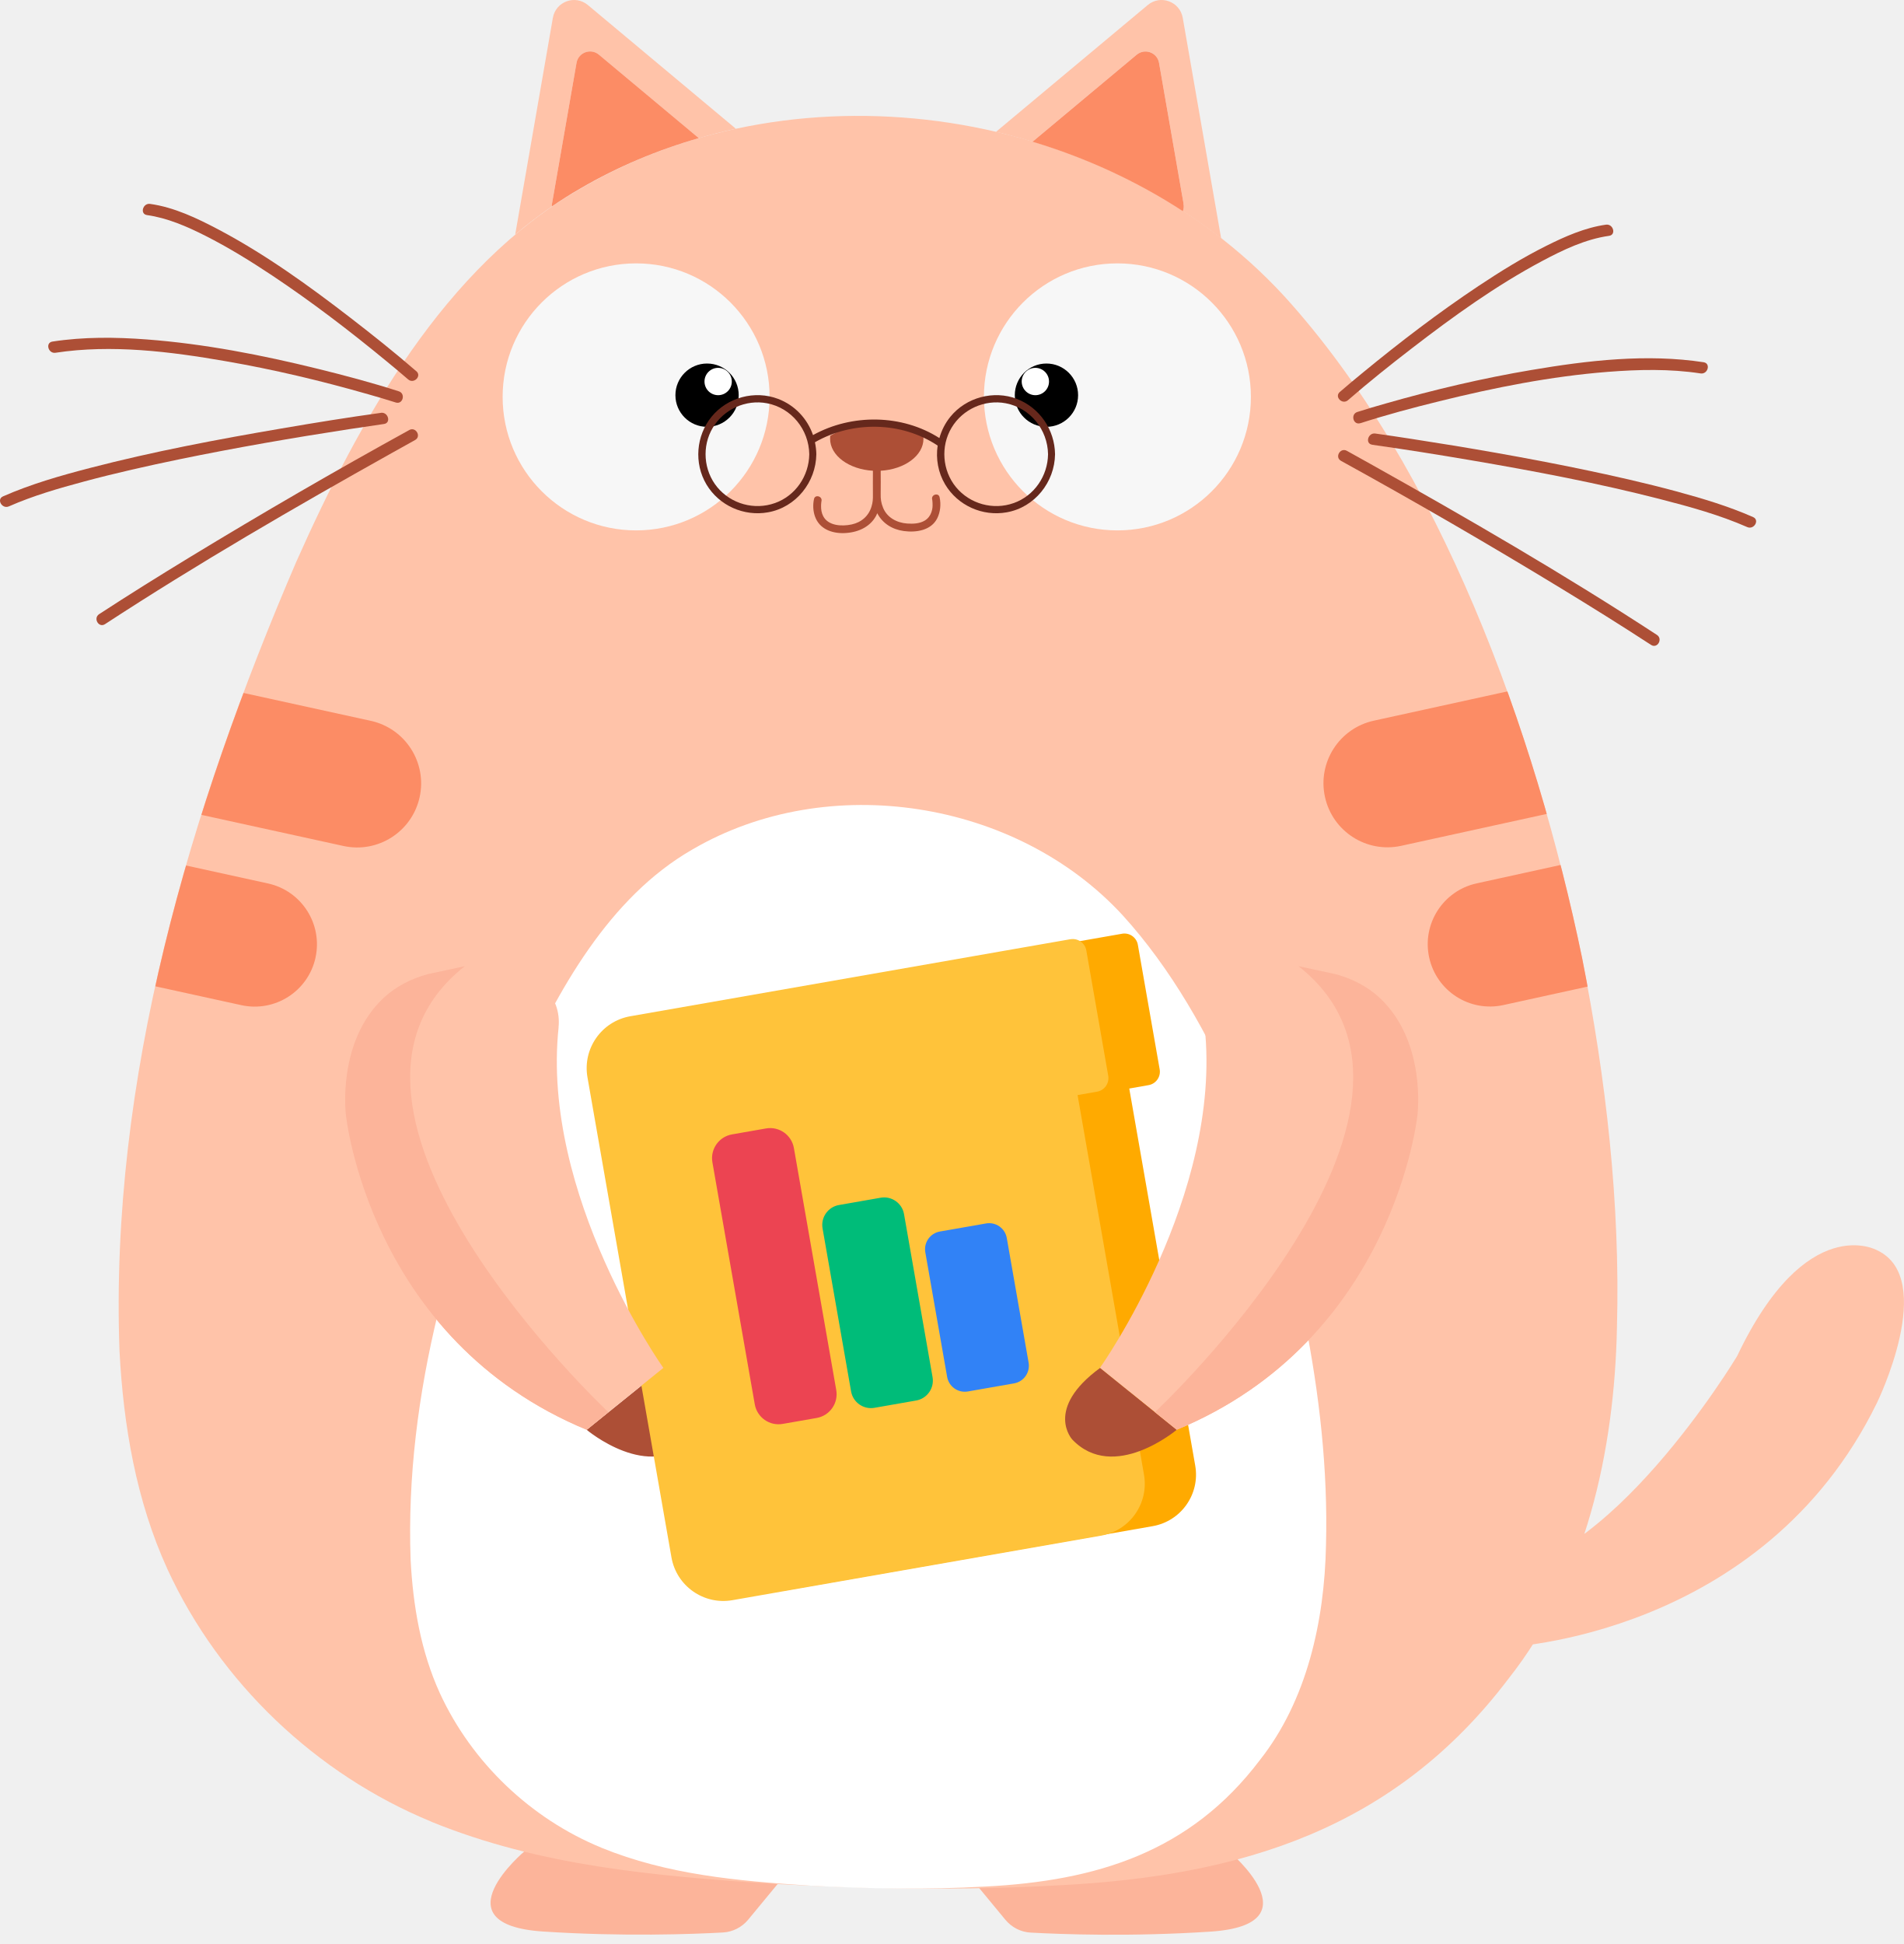
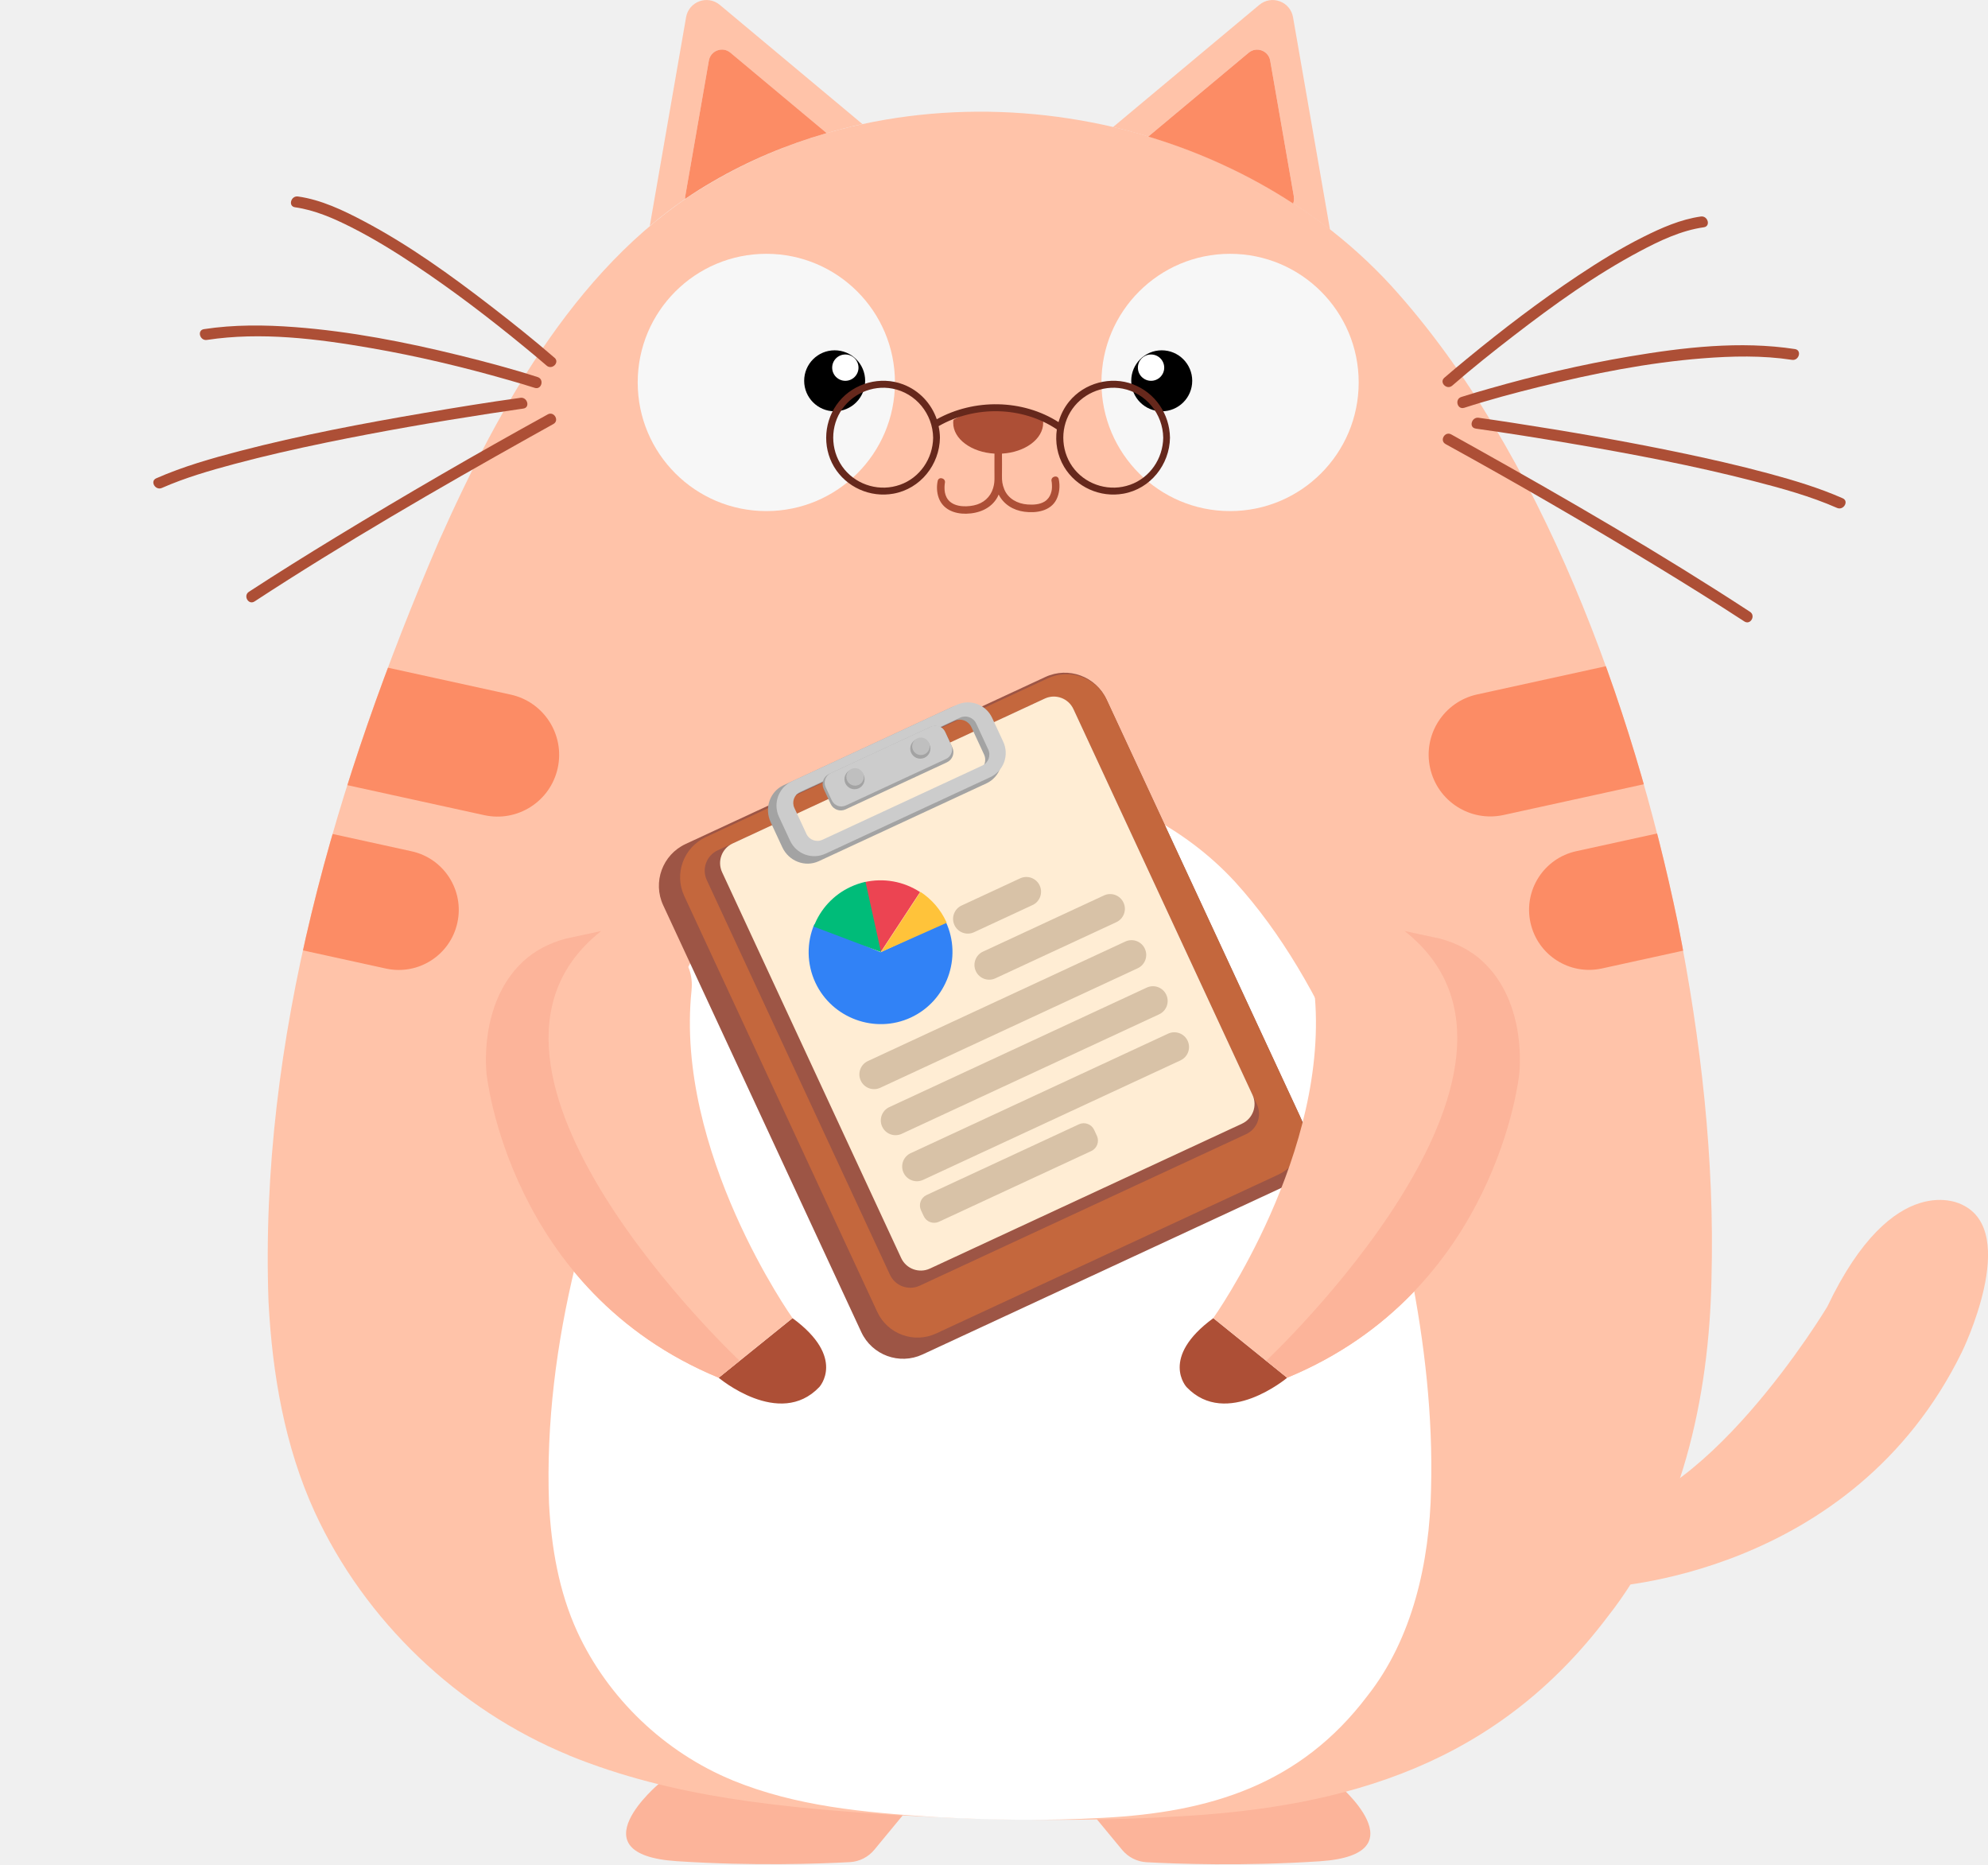
- <svg xmlns="http://www.w3.org/2000/svg" width="96" height="98" viewBox="0 0 96 98" fill="none">
-   <path d="M26.468 93.307C26.468 93.307 22.017 97.017 27.382 97.371C31.405 97.636 34.934 97.503 36.446 97.42C36.942 97.394 37.405 97.158 37.722 96.776L39.216 94.967L26.468 93.307Z" fill="#FCB49A" />
-   <path d="M61.948 93.312C61.948 93.312 66.399 97.023 61.033 97.376C57.011 97.641 53.482 97.509 51.97 97.425C51.473 97.4 51.011 97.163 50.694 96.781L49.2 94.972L61.948 93.312Z" fill="#FCB49A" />
-   <path d="M21.744 91.831C15.941 89.445 11.072 84.817 8.442 79.103C6.87 75.665 6.223 71.882 6.025 68.103C5.529 54.404 9.551 40.845 14.941 28.315C18.116 21.184 22.401 13.438 29.279 9.504C40.44 2.984 55.987 5.396 64.762 14.94C72.641 23.611 77.415 36.929 79.766 48.29C80.974 54.375 81.697 60.661 81.528 66.898C81.406 73.152 79.956 79.695 76.076 84.604C70.323 92.21 62.595 94.575 53.381 95.042C48.646 95.31 43.8 95.229 39.034 94.969C32.844 94.572 27.172 94.039 21.783 91.851L21.738 91.833L21.744 91.831Z" fill="#FFC3A9" />
-   <path d="M30.311 93.14C26.764 91.683 23.789 88.853 22.18 85.36C21.219 83.258 20.824 80.948 20.704 78.638C20.4 70.263 22.861 61.976 26.153 54.318C28.094 49.958 30.714 45.226 34.918 42.82C41.739 38.834 51.242 40.307 56.608 46.143C61.426 51.444 64.341 59.586 65.781 66.529C66.519 70.25 66.961 74.091 66.857 77.903C66.781 81.725 65.895 85.724 63.525 88.725C60.01 93.374 55.285 94.822 49.652 95.105C46.757 95.269 43.795 95.219 40.882 95.061C37.098 94.819 33.632 94.492 30.337 93.153L30.311 93.143V93.14Z" fill="white" />
-   <path d="M75.902 83.04C75.902 83.04 88.866 82.541 94.638 70.718C94.638 70.718 97.701 64.45 94.638 63.024C94.638 63.024 91.075 61.028 87.585 68.366C87.585 68.366 80.962 79.407 74.977 79.264L75.902 83.04Z" fill="#FFC3A9" />
-   <path d="M27.832 10.273L29.069 3.172C29.16 2.644 29.789 2.415 30.197 2.758L35.233 6.965C35.851 6.786 36.472 6.625 37.103 6.49L29.64 0.253C28.999 -0.282 28.019 0.077 27.876 0.9L25.977 11.822C26.572 11.32 27.188 10.848 27.829 10.408C27.829 10.364 27.827 10.32 27.835 10.273H27.832Z" fill="#FFC3A9" />
-   <path d="M29.069 3.169L27.832 10.271C27.824 10.317 27.827 10.361 27.827 10.406C28.294 10.086 28.773 9.782 29.264 9.501C31.145 8.402 33.154 7.563 35.233 6.963L30.197 2.756C29.786 2.413 29.16 2.644 29.069 3.169Z" fill="#FC8C65" />
-   <path d="M57.312 2.756C57.723 2.413 58.349 2.644 58.44 3.169L59.677 10.271C59.7 10.403 59.685 10.528 59.643 10.64C60.303 11.071 60.947 11.528 61.569 12.014C61.569 12.012 61.569 12.009 61.569 12.007L59.635 0.9C59.492 0.077 58.513 -0.282 57.871 0.253L50.218 6.646C50.839 6.791 51.452 6.96 52.063 7.142L57.315 2.756H57.312Z" fill="#FFC3A9" />
-   <path d="M59.677 10.274L58.44 3.172C58.349 2.644 57.72 2.416 57.312 2.759L52.061 7.145C54.74 7.95 57.302 9.122 59.641 10.645C59.685 10.533 59.698 10.409 59.674 10.276L59.677 10.274Z" fill="#FC8C65" />
-   <path d="M20.993 18.716C19.917 17.783 18.802 16.895 17.674 16.024C15.564 14.397 13.376 12.818 11.014 11.57C9.941 11.004 8.782 10.448 7.569 10.279C7.2 10.227 7.041 10.791 7.413 10.843C8.444 10.988 9.424 11.417 10.347 11.882C11.521 12.475 12.641 13.168 13.735 13.896C15.71 15.213 17.602 16.658 19.433 18.165C19.818 18.482 20.203 18.799 20.579 19.127C20.863 19.374 21.279 18.96 20.993 18.714V18.716Z" fill="#AD4F36" />
-   <path d="M20.109 19.727C18.763 19.293 17.391 18.929 16.019 18.591C13.192 17.895 10.31 17.333 7.402 17.112C5.817 16.993 4.219 16.977 2.644 17.219C2.273 17.276 2.431 17.84 2.8 17.783C5.627 17.352 8.587 17.723 11.381 18.209C13.802 18.627 16.201 19.199 18.563 19.875C19.028 20.007 19.493 20.142 19.953 20.29C20.312 20.407 20.465 19.841 20.109 19.727Z" fill="#AD4F36" />
-   <path d="M19.202 20.813C17.529 21.044 15.861 21.314 14.195 21.6C10.96 22.151 7.724 22.764 4.549 23.588C3.06 23.975 1.563 24.401 0.152 25.023C-0.191 25.173 0.106 25.677 0.449 25.527C1.665 24.991 2.959 24.617 4.24 24.274C5.835 23.845 7.449 23.484 9.068 23.149C11.9 22.567 14.751 22.073 17.609 21.634C18.191 21.546 18.776 21.457 19.361 21.374C19.732 21.322 19.574 20.758 19.205 20.81L19.202 20.813Z" fill="#AD4F36" />
-   <path d="M20.637 21.678C16.897 23.736 13.202 25.88 9.554 28.099C8.023 29.032 6.5 29.98 4.999 30.96C4.684 31.165 4.978 31.672 5.295 31.464C9.985 28.401 14.844 25.586 19.732 22.85C20.13 22.627 20.53 22.403 20.93 22.182C21.26 22 20.964 21.496 20.634 21.678H20.637Z" fill="#AD4F36" />
-   <path d="M67.966 20.174C69.011 19.264 70.097 18.399 71.194 17.554C73.278 15.948 75.437 14.392 77.763 13.155C78.812 12.596 79.94 12.056 81.13 11.889C81.502 11.838 81.343 11.274 80.974 11.326C79.919 11.474 78.909 11.921 77.963 12.394C76.778 12.986 75.647 13.685 74.546 14.418C72.532 15.759 70.601 17.235 68.733 18.77C68.335 19.095 67.94 19.425 67.553 19.761C67.267 20.007 67.683 20.421 67.966 20.174Z" fill="#AD4F36" />
-   <path d="M68.59 21.335C69.902 20.912 71.238 20.555 72.576 20.226C75.359 19.537 78.194 18.973 81.055 18.747C82.611 18.625 84.197 18.588 85.743 18.825C86.112 18.882 86.27 18.318 85.898 18.261C83.03 17.822 80.062 18.17 77.222 18.651C74.743 19.069 72.287 19.649 69.871 20.34C69.39 20.477 68.912 20.615 68.436 20.769C68.08 20.883 68.231 21.449 68.592 21.332L68.59 21.335Z" fill="#AD4F36" />
-   <path d="M69.185 22.421C70.845 22.653 72.503 22.92 74.159 23.201C77.368 23.749 80.577 24.355 83.731 25.168C85.207 25.547 86.699 25.958 88.097 26.571C88.437 26.722 88.736 26.218 88.393 26.067C87.151 25.519 85.841 25.129 84.532 24.773C82.952 24.347 81.354 23.986 79.753 23.653C76.889 23.061 74.008 22.562 71.118 22.117C70.528 22.026 69.936 21.938 69.343 21.855C68.974 21.803 68.816 22.367 69.188 22.419L69.185 22.421Z" fill="#AD4F36" />
-   <path d="M67.61 23.23C71.349 25.288 75.044 27.431 78.693 29.651C80.223 30.583 81.746 31.532 83.248 32.511C83.565 32.717 83.856 32.213 83.544 32.007C78.854 28.944 73.995 26.13 69.107 23.393C68.709 23.17 68.309 22.946 67.909 22.726C67.579 22.544 67.283 23.048 67.613 23.23H67.61Z" fill="#AD4F36" />
-   <path d="M32.073 26.738C35.79 26.738 38.803 23.724 38.803 20.007C38.803 16.29 35.79 13.277 32.073 13.277C28.356 13.277 25.343 16.29 25.343 20.007C25.343 23.724 28.356 26.738 32.073 26.738Z" fill="#F7F7F7" />
-   <path d="M35.651 21.517C36.532 21.517 37.246 20.803 37.246 19.922C37.246 19.041 36.532 18.326 35.651 18.326C34.77 18.326 34.055 19.041 34.055 19.922C34.055 20.803 34.77 21.517 35.651 21.517Z" fill="black" />
-   <path d="M36.209 19.922C36.59 19.922 36.898 19.613 36.898 19.233C36.898 18.853 36.59 18.544 36.209 18.544C35.829 18.544 35.521 18.853 35.521 19.233C35.521 19.613 35.829 19.922 36.209 19.922Z" fill="white" />
-   <path d="M56.34 26.738C60.057 26.738 63.071 23.724 63.071 20.007C63.071 16.29 60.057 13.277 56.34 13.277C52.623 13.277 49.61 16.29 49.61 20.007C49.61 23.724 52.623 26.738 56.34 26.738Z" fill="#F7F7F7" />
-   <path d="M52.762 21.517C53.643 21.517 54.358 20.803 54.358 19.922C54.358 19.041 53.643 18.326 52.762 18.326C51.881 18.326 51.167 19.041 51.167 19.922C51.167 20.803 51.881 21.517 52.762 21.517Z" fill="black" />
-   <path d="M52.203 19.922C52.584 19.922 52.892 19.613 52.892 19.233C52.892 18.853 52.584 18.544 52.203 18.544C51.823 18.544 51.515 18.853 51.515 19.233C51.515 19.613 51.823 19.922 52.203 19.922Z" fill="white" />
-   <path d="M47.375 25.067C47.324 24.822 46.947 24.926 46.999 25.171C47.001 25.189 47.004 25.207 47.009 25.225C47.009 25.235 47.009 25.246 47.012 25.256C47.014 25.29 47.017 25.324 47.019 25.358C47.027 25.542 47.019 25.651 46.96 25.825C46.908 25.981 46.799 26.137 46.635 26.238C46.37 26.4 46.042 26.413 45.741 26.392C45.211 26.353 44.727 26.088 44.528 25.602C44.421 25.339 44.4 25.152 44.405 24.885C44.413 24.5 44.405 24.116 44.405 23.731C45.614 23.661 46.562 22.967 46.562 22.117C46.562 22.065 46.557 22.016 46.552 21.967C46.006 21.527 44.956 21.369 44.179 21.369C43.402 21.369 42.633 21.507 41.864 21.967C41.856 22.016 41.854 22.065 41.854 22.117C41.854 22.967 42.805 23.661 44.013 23.731C44.013 23.731 44.013 23.736 44.013 23.739C44.013 24.136 44.008 24.537 44.013 24.934C44.016 25.173 44.008 25.319 43.94 25.542C43.8 26.01 43.431 26.335 42.937 26.439C42.438 26.545 41.757 26.509 41.505 26.018C41.422 25.857 41.396 25.683 41.399 25.498C41.399 25.436 41.404 25.373 41.412 25.311C41.412 25.295 41.417 25.272 41.42 25.259C41.472 25.015 41.097 24.911 41.043 25.155C40.98 25.438 40.993 25.76 41.092 26.036C41.31 26.652 41.913 26.886 42.529 26.875C43.189 26.862 43.844 26.608 44.172 26.005C44.195 25.96 44.213 25.916 44.231 25.872C44.499 26.389 44.993 26.693 45.575 26.771C46.193 26.854 46.947 26.743 47.256 26.129C47.414 25.812 47.451 25.423 47.378 25.08L47.375 25.067Z" fill="#AD4F36" />
-   <mask id="mask0_12_3184" style="mask-type:luminance" maskUnits="userSpaceOnUse" x="5" y="5" width="77" height="91">
-     <path d="M21.749 91.831C15.946 89.445 11.076 84.817 8.447 79.103C6.875 75.665 6.228 71.882 6.03 68.103C5.534 54.404 9.556 40.845 14.946 28.315C18.121 21.184 22.406 13.438 29.284 9.504C40.445 2.984 55.992 5.396 64.767 14.94C72.646 23.611 77.419 36.929 79.771 48.29C80.98 54.375 81.702 60.661 81.533 66.898C81.411 73.152 79.961 79.695 76.081 84.604C70.328 92.21 62.6 94.575 53.386 95.042C48.651 95.31 43.805 95.229 39.039 94.969C32.85 94.572 27.177 94.039 21.788 91.851L21.744 91.833L21.749 91.831Z" fill="white" />
-   </mask>
-   <g mask="url(#mask0_12_3184)">
-     <path d="M18.697 36.339L1.147 32.494C-0.594 32.112 -2.315 33.214 -2.696 34.955L-2.697 34.958C-3.078 36.699 -1.976 38.42 -0.235 38.801L17.315 42.647C19.056 43.029 20.777 41.926 21.158 40.185L21.159 40.183C21.54 38.442 20.438 36.721 18.697 36.339Z" fill="#FC8C65" />
-     <path d="M13.514 44.537L-4.209 40.653C-5.902 40.282 -7.576 41.354 -7.947 43.048L-7.947 43.05C-8.318 44.744 -7.246 46.417 -5.553 46.788L12.169 50.672C13.863 51.043 15.537 49.971 15.908 48.278L15.908 48.275C16.279 46.582 15.207 44.908 13.514 44.537Z" fill="#FC8C65" />
-     <path d="M70.649 42.639L88.199 38.793C89.94 38.411 91.042 36.691 90.661 34.95L90.66 34.947C90.279 33.206 88.558 32.104 86.817 32.485L69.267 36.331C67.526 36.712 66.424 38.433 66.805 40.174L66.806 40.177C67.187 41.918 68.908 43.02 70.649 42.639Z" fill="#FC8C65" />
-     <path d="M75.799 50.667L93.521 46.783C95.215 46.412 96.287 44.739 95.915 43.045L95.915 43.043C95.544 41.349 93.87 40.277 92.177 40.648L74.454 44.532C72.761 44.903 71.689 46.577 72.06 48.27L72.061 48.273C72.432 49.966 74.105 51.038 75.799 50.667Z" fill="#FC8C65" />
+ <svg xmlns="http://www.w3.org/2000/svg" id="Layer_2" data-name="Layer 2" viewBox="0 0 400.31 375.35">
+   <defs>
+     <style>
+       .cls-1 {
+         fill: none;
+       }
+ 
+       .cls-2 {
+         fill: #ec4452;
+       }
+ 
+       .cls-3 {
+         fill: #ad4f36;
+       }
+ 
+       .cls-4 {
+         fill: #ffc33a;
+       }
+ 
+       .cls-5 {
+         fill: #ffc3a9;
+       }
+ 
+       .cls-6 {
+         fill: #ffedd4;
+       }
+ 
+       .cls-7 {
+         fill: #00bc79;
+       }
+ 
+       .cls-8 {
+         fill: #ccc;
+       }
+ 
+       .cls-9 {
+         fill: #fc8c65;
+       }
+ 
+       .cls-10 {
+         fill: #fff;
+       }
+ 
+       .cls-11 {
+         fill: #fcb49a;
+       }
+ 
+       .cls-12 {
+         fill: #3182f6;
+       }
+ 
+       .cls-13 {
+         fill: #f7f7f7;
+       }
+ 
+       .cls-14 {
+         fill: #a3a3a3;
+       }
+ 
+       .cls-15 {
+         fill: #bfbfbf;
+       }
+ 
+       .cls-16 {
+         fill: #c4673d;
+       }
+ 
+       .cls-17 {
+         fill: #d8c2a7;
+       }
+ 
+       .cls-18 {
+         clip-path: url(#clippath);
+       }
+ 
+       .cls-19 {
+         fill: #66281c;
+       }
+ 
+       .cls-20 {
+         fill: #9d5545;
+       }
+     </style>
+     <clipPath id="clippath">
+       <path class="cls-1" d="M114.57,353.4c-22.33-9.18-41.07-26.99-51.19-48.98-6.05-13.23-8.54-27.79-9.3-42.33-1.91-52.72,13.57-104.9,34.31-153.12,12.22-27.44,28.71-57.25,55.18-72.39,42.95-25.09,102.78-15.81,136.55,20.92,30.32,33.37,48.69,84.62,57.74,128.34,4.65,23.42,7.43,47.61,6.78,71.61-.47,24.07-6.05,49.25-20.98,68.14-22.14,29.27-51.88,38.37-87.34,40.17-18.22,1.03-36.87.72-55.21-.28-23.82-1.53-45.65-3.58-66.39-12l-.17-.07Z" />
+     </clipPath>
+   </defs>
+   <g id="Layer_1-2" data-name="Layer 1">
+     <g>
+       <path class="cls-11" d="M132.74,359.08s-17.13,14.28,3.52,15.64c15.48,1.02,29.06.51,34.88.19,1.91-.1,3.69-1.01,4.91-2.48l5.75-6.96-49.06-6.39Z" />
+       <path class="cls-11" d="M269.27,359.1s17.13,14.28-3.52,15.64c-15.48,1.02-29.06.51-34.88.19-1.91-.1-3.69-1.01-4.91-2.48l-5.75-6.96,49.06-6.39Z" />
+       <path class="cls-5" d="M114.56,353.4c-22.33-9.18-41.07-26.99-51.19-48.98-6.05-13.23-8.54-27.79-9.3-42.33-1.91-52.72,13.57-104.9,34.31-153.12,12.22-27.44,28.71-57.25,55.18-72.39,42.95-25.09,102.78-15.81,136.55,20.92,30.32,33.37,48.69,84.62,57.74,128.34,4.65,23.42,7.43,47.61,6.78,71.61-.47,24.07-6.05,49.25-20.98,68.14-22.14,29.27-51.88,38.37-87.34,40.17-18.22,1.03-36.87.72-55.21-.28-23.82-1.53-45.65-3.58-66.39-12l-.17-.07Z" />
+       <path class="cls-10" d="M147.52,358.44c-13.65-5.61-25.1-16.5-31.29-29.94-3.7-8.09-5.22-16.98-5.68-25.87-1.17-32.23,8.3-64.12,20.97-93.59,7.47-16.78,17.55-34.99,33.73-44.25,26.25-15.34,62.82-9.67,83.47,12.79,18.54,20.4,29.76,51.73,35.3,78.45,2.84,14.32,4.54,29.1,4.14,43.77-.29,14.71-3.7,30.1-12.82,41.65-13.53,17.89-31.71,23.46-53.39,24.55-11.14.63-22.54.44-33.75-.17-14.56-.93-27.9-2.19-40.58-7.34l-.1-.04Z" />
+       <path class="cls-5" d="M322.98,319.57s49.89-1.92,72.1-47.42c0,0,11.79-24.12,0-29.61,0,0-13.71-7.68-27.14,20.56,0,0-25.49,42.49-48.52,41.94l3.56,14.53Z" />
+       <path class="cls-5" d="M137.98,39.54l4.76-27.33c.35-2.03,2.77-2.91,4.34-1.59l19.38,16.19c2.38-.69,4.77-1.31,7.2-1.83L144.94.98c-2.47-2.06-6.24-.68-6.79,2.49l-7.31,42.03c2.29-1.93,4.66-3.75,7.13-5.44,0-.17-.01-.34.02-.52Z" />
+       <path class="cls-9" d="M142.74,12.2l-4.76,27.33c-.03.18-.02.35-.02.52,1.8-1.23,3.64-2.4,5.53-3.48,7.24-4.23,14.97-7.46,22.97-9.77l-19.38-16.19c-1.58-1.32-3.99-.43-4.34,1.59Z" />
+       <path class="cls-5" d="M251.43,10.61c1.58-1.32,3.99-.43,4.34,1.59l4.76,27.33c.09.51.03.99-.13,1.42,2.54,1.66,5.02,3.42,7.41,5.29,0-.01,0-.02,0-.03l-7.44-42.74c-.55-3.17-4.32-4.55-6.79-2.49l-29.45,24.6c2.39.56,4.75,1.21,7.1,1.91l20.21-16.88Z" />
+       <path class="cls-9" d="M260.53,39.54l-4.76-27.33c-.35-2.03-2.77-2.91-4.34-1.59l-20.21,16.88c10.31,3.1,20.17,7.61,29.17,13.47.17-.43.22-.91.13-1.42Z" />
+       <path class="cls-3" d="M111.66,72.03c-4.14-3.59-8.43-7.01-12.77-10.36-8.12-6.26-16.54-12.34-25.63-17.14-4.13-2.18-8.59-4.32-13.26-4.97-1.42-.2-2.03,1.97-.6,2.17,3.97.56,7.74,2.21,11.29,4,4.52,2.28,8.83,4.95,13.04,7.75,7.6,5.07,14.88,10.63,21.93,16.43,1.48,1.22,2.96,2.44,4.41,3.7,1.09.95,2.69-.64,1.59-1.59h0Z" />
+       <path class="cls-3" d="M108.27,75.92c-5.18-1.67-10.46-3.07-15.74-4.37-10.88-2.68-21.97-4.84-33.16-5.69-6.1-.46-12.25-.52-18.31.41-1.43.22-.82,2.39.6,2.17,10.88-1.66,22.27-.23,33.02,1.64,9.32,1.61,18.55,3.81,27.64,6.41,1.79.51,3.58,1.03,5.35,1.6,1.38.45,1.97-1.73.6-2.17h0Z" />
+       <path class="cls-3" d="M104.77,80.1c-6.44.89-12.86,1.93-19.27,3.03-12.45,2.12-24.9,4.48-37.12,7.65-5.73,1.49-11.49,3.13-16.92,5.52-1.32.58-.18,2.52,1.14,1.94,4.68-2.06,9.66-3.5,14.59-4.82,6.14-1.65,12.35-3.04,18.58-4.33,10.9-2.24,21.87-4.14,32.87-5.83,2.24-.34,4.49-.68,6.74-1,1.43-.2.82-2.37-.6-2.17h0Z" />
+       <path class="cls-3" d="M110.3,83.43c-14.39,7.92-28.61,16.17-42.65,24.71-5.89,3.59-11.75,7.24-17.53,11.01-1.21.79-.08,2.74,1.14,1.94,18.05-11.79,36.75-22.62,55.56-33.15,1.53-.86,3.07-1.72,4.61-2.57,1.27-.7.13-2.64-1.14-1.94h0Z" />
+       <path class="cls-3" d="M292.43,77.64c4.02-3.5,8.2-6.83,12.42-10.08,8.02-6.18,16.33-12.17,25.28-16.93,4.04-2.15,8.38-4.23,12.96-4.87,1.43-.2.82-2.37-.6-2.17-4.06.57-7.95,2.29-11.59,4.11-4.56,2.28-8.91,4.97-13.15,7.79-7.75,5.16-15.18,10.84-22.37,16.75-1.53,1.25-3.05,2.52-4.54,3.81-1.1.95.5,2.54,1.59,1.59h0Z" />
+       <path class="cls-3" d="M294.83,82.11c5.05-1.63,10.19-3,15.34-4.27,10.71-2.65,21.62-4.82,32.63-5.69,5.99-.47,12.09-.61,18.04.3,1.42.22,2.03-1.95.6-2.17-11.04-1.69-22.46-.35-33.39,1.5-9.54,1.61-18.99,3.84-28.29,6.5-1.85.53-3.69,1.06-5.52,1.65-1.37.44-.79,2.62.6,2.17h0Z" />
+       <path class="cls-3" d="M297.13,86.29c6.39.89,12.77,1.92,19.14,3,12.35,2.11,24.7,4.44,36.84,7.57,5.68,1.46,11.42,3.04,16.8,5.4,1.31.58,2.46-1.36,1.14-1.94-4.78-2.11-9.82-3.61-14.86-4.98-6.08-1.64-12.23-3.03-18.39-4.31-11.02-2.28-22.11-4.2-33.23-5.91-2.27-.35-4.55-.69-6.83-1.01-1.42-.2-2.03,1.97-.6,2.17h0Z" />
+       <path class="cls-3" d="M291.07,89.4c14.39,7.92,28.61,16.17,42.65,24.71,5.89,3.59,11.75,7.24,17.53,11.01,1.22.79,2.34-1.15,1.14-1.94-18.05-11.79-36.75-22.62-55.56-33.15-1.53-.86-3.07-1.72-4.61-2.57-1.27-.7-2.41,1.24-1.14,1.94h0Z" />
+       <circle class="cls-13" cx="154.31" cy="77" r="25.9" />
+       <circle cx="168.07" cy="76.67" r="6.14" />
+       <circle class="cls-10" cx="170.22" cy="74.02" r="2.65" />
+       <circle class="cls-13" cx="247.69" cy="77" r="25.9" />
+       <circle cx="233.93" cy="76.67" r="6.14" />
+       <circle class="cls-10" cx="231.78" cy="74.02" r="2.65" />
+       <path class="cls-3" d="M213.19,96.47c-.2-.94-1.65-.54-1.45.4.01.07.02.14.04.21,0,.04,0,.08.01.12.01.13.02.26.03.39.03.71,0,1.13-.23,1.8-.2.6-.62,1.2-1.25,1.59-1.02.62-2.28.67-3.44.59-2.04-.15-3.9-1.17-4.67-3.04-.41-1.01-.49-1.73-.47-2.76.03-1.48,0-2.96,0-4.44,4.65-.27,8.3-2.94,8.3-6.21,0-.2-.02-.39-.04-.58-2.1-1.69-6.14-2.3-9.13-2.3s-5.95.53-8.91,2.3c-.03.19-.04.38-.04.58,0,3.27,3.66,5.94,8.31,6.21,0,0,0,.02,0,.03,0,1.53-.02,3.07,0,4.6.01.92-.02,1.48-.28,2.34-.54,1.8-1.96,3.05-3.86,3.45-1.92.41-4.54.27-5.51-1.62-.32-.62-.42-1.29-.41-2,0-.24.02-.48.05-.72,0-.06.02-.15.03-.2.2-.94-1.24-1.34-1.45-.4-.24,1.09-.19,2.33.19,3.39.84,2.37,3.16,3.27,5.53,3.23,2.54-.05,5.06-1.03,6.32-3.35.09-.17.16-.34.23-.51,1.03,1.99,2.93,3.16,5.17,3.46,2.38.32,5.28-.11,6.47-2.47.61-1.22.75-2.72.47-4.04Z" />
+       <g class="cls-18">
+         <rect class="cls-9" x="19.4" y="132.16" width="93.98" height="24.85" rx="12.42" ry="12.42" transform="translate(32.5 -10.86) rotate(12.36)" />
+         <rect class="cls-9" x="-.81" y="163.64" width="93.98" height="24.17" rx="12.08" ry="12.08" transform="translate(38.7 -5.81) rotate(12.36)" />
+         <rect class="cls-9" x="286.88" y="132.16" width="93.98" height="24.85" rx="12.42" ry="12.42" transform="translate(690.95 214.32) rotate(167.64)" />
+         <rect class="cls-9" x="307.09" y="163.64" width="93.98" height="24.17" rx="12.08" ry="12.08" transform="translate(737.57 271.57) rotate(167.64)" />
+       </g>
+       <path class="cls-3" d="M144.71,277.39s12.23,10.3,20.26,1.88c0,0,5.49-5.91-5.39-13.88l-14.88,12.01Z" />
+       <path class="cls-5" d="M139.25,199.32c.31-2.89-.67-5.77-2.81-7.74-3.99-3.69-11.89-7.68-25.14-1.88-15.82,6.92-13.31,26.62-13.31,26.62,0,0,4.44,43.58,46.72,61.07l14.88-12.01s-23.79-33.47-20.33-66.06Z" />
+       <path class="cls-11" d="M113.83,189.01c-3.14.85-6.1,2.34-8.48,4.55-9.17,8.52-7.36,22.75-7.36,22.75,0,0,4.44,43.58,46.72,61.07l4.22-3.41s-62.87-58.93-27.87-86.52l-7.23,1.55Z" />
+       <path class="cls-19" d="M228.2,77.39c-4.53-1.73-9.85-.3-12.91,3.45-1.01,1.24-1.72,2.65-2.14,4.15-7.24-4.63-16.98-4.76-24.52-.58-1.1-3.17-3.51-5.78-6.77-7.02-4.53-1.73-9.85-.3-12.91,3.45-3.02,3.7-3.45,9.03-1,13.15,2.45,4.1,7.27,6.25,11.96,5.4,5.42-.97,9.29-5.84,9.36-11.27-.01-.79-.11-1.56-.27-2.32,7.3-4.19,16.83-4.03,23.81.65-.38,2.56.09,5.24,1.46,7.54,2.45,4.1,7.27,6.25,11.96,5.4,5.42-.97,9.29-5.84,9.36-11.27-.07-4.75-2.97-9.03-7.42-10.73ZM181.23,97.6c-3.97,1.42-8.5.17-11.18-3.08-2.67-3.24-3.02-7.95-.86-11.55,2.14-3.58,6.41-5.52,10.52-4.73,4.74.91,8.12,5.1,8.19,9.89-.06,4.2-2.66,8.05-6.66,9.47ZM227.56,97.6c-3.97,1.42-8.5.17-11.18-3.08-2.67-3.24-3.02-7.95-.86-11.55,2.14-3.58,6.41-5.52,10.52-4.73,4.74.91,8.12,5.1,8.19,9.89-.06,4.2-2.66,8.05-6.66,9.47Z" />
+       <g>
+         <rect class="cls-20" x="148.92" y="147.84" width="98.42" height="113.31" rx="9.28" ry="9.28" transform="translate(-67.69 102.44) rotate(-24.9)" />
+         <rect class="cls-16" x="152.86" y="147.42" width="93.79" height="110.18" rx="8.93" ry="8.93" transform="translate(-66.7 102.94) rotate(-24.9)" />
+         <rect class="cls-20" x="156.99" y="151.45" width="81.47" height="96.63" rx="4.51" ry="4.51" transform="translate(-65.74 101.83) rotate(-24.9)" />
+         <rect class="cls-6" x="159.81" y="150.83" width="78" height="94.36" rx="4.36" ry="4.36" transform="translate(-64.89 102.13) rotate(-24.9)" />
+         <path class="cls-14" d="M191.53,142.43l-33.76,15.67c-2.74,1.27-3.9,4.6-2.59,7.43l2.34,5.04c1.31,2.83,4.6,4.09,7.35,2.82l33.76-15.67c2.74-1.27,3.9-4.6,2.59-7.43l-2.34-5.04c-1.31-2.83-4.6-4.09-7.35-2.82ZM198.14,151.88c.6,1.28.07,2.79-1.17,3.37l-32.77,15.21c-1.24.58-2.73,0-3.33-1.28l-2.54-5.48c-.6-1.28-.07-2.79,1.17-3.37l32.77-15.21c1.24-.58,2.73,0,3.33,1.28l2.54,5.48Z" />
+         <path class="cls-8" d="M192.63,141.92l-33.16,15.39c-2.7,1.25-3.87,4.45-2.61,7.15l2.23,4.8c1.25,2.7,4.45,3.87,7.15,2.61l33.16-15.39c2.7-1.25,3.87-4.45,2.61-7.15l-2.23-4.8c-1.25-2.7-4.45-3.87-7.15-2.61ZM198.99,150.89c.57,1.22.04,2.67-1.18,3.24l-32.19,14.94c-1.22.57-2.67.04-3.24-1.18l-2.42-5.22c-.57-1.22-.04-2.67,1.18-3.24l32.19-14.94c1.22-.57,2.67-.04,3.24,1.18l2.42,5.22Z" />
+         <rect class="cls-14" x="165.31" y="150.71" width="27.01" height="7.86" rx="2.25" ry="2.25" transform="translate(-48.49 89.68) rotate(-24.9)" />
+         <rect class="cls-8" x="165.65" y="150.63" width="26.5" height="7.18" rx="2.13" ry="2.13" transform="translate(-48.31 89.67) rotate(-24.9)" />
+         <g>
+           <circle class="cls-14" cx="172.07" cy="156.87" r="2.03" />
+           <circle class="cls-15" cx="172.18" cy="156.42" r="1.76" />
+         </g>
+         <g>
+           <circle class="cls-14" cx="185.32" cy="150.72" r="2.03" />
+           <circle class="cls-15" cx="185.44" cy="150.26" r="1.76" />
+         </g>
+         <g>
+           <path class="cls-12" d="M177.32,191.72l13.14-6.1c3.35,7.21.17,15.89-7.04,19.24s-15.89.17-19.24-7.04c-1.73-3.72-1.8-8.01-.19-11.78l13.32,5.68Z" />
+           <path class="cls-2" d="M177.32,191.72l-3.3-14.1c1.91-.45,3.9-.5,5.83-.16s3.78,1.08,5.42,2.15l-7.95,12.11Z" />
+           <path class="cls-4" d="M177.4,191.68l7.95-12.11c2.26,1.48,4.05,3.56,5.19,6.01.03.07.06.14.09.21l-13.23,5.89Z" />
+           <path class="cls-7" d="M177.4,191.68l-13.55-5.12c1.34-3.54,4.01-6.42,7.45-8.01.95-.44,1.95-.78,2.98-1.01l3.12,14.14Z" />
+         </g>
+         <rect class="cls-17" x="194.98" y="185.65" width="32.78" height="5.93" rx="2.96" ry="2.96" transform="translate(-59.77 106.54) rotate(-24.9)" />
+         <rect class="cls-17" x="191.32" y="179.29" width="18.92" height="5.93" rx="2.96" ry="2.96" transform="translate(-58.08 101.49) rotate(-24.9)" />
+         <rect class="cls-17" x="170.4" y="201.3" width="63.07" height="5.93" rx="2.96" ry="2.96" transform="translate(-67.24 104.03) rotate(-24.9)" />
+         <rect class="cls-17" x="174.71" y="210.58" width="63.07" height="5.93" rx="2.96" ry="2.96" transform="translate(-70.74 106.7) rotate(-24.9)" />
+         <rect class="cls-17" x="179.02" y="219.85" width="63.07" height="5.93" rx="2.96" ry="2.96" transform="translate(-74.25 109.38) rotate(-24.9)" />
+         <rect class="cls-17" x="183.95" y="233.19" width="38.44" height="5.93" rx="2.31" ry="2.31" transform="translate(-80.55 107.51) rotate(-24.9)" />
+       </g>
+       <g>
+         <path class="cls-3" d="M259.19,277.39s-12.23,10.3-20.26,1.88c0,0-5.49-5.91,5.39-13.88l14.88,12.01Z" />
+         <path class="cls-5" d="M264.65,199.32c-.31-2.89.67-5.77,2.81-7.74,3.99-3.69,11.89-7.68,25.14-1.88,15.82,6.92,13.31,26.62,13.31,26.62,0,0-4.44,43.58-46.72,61.07l-14.88-12.01s23.79-33.47,20.33-66.06Z" />
+         <path class="cls-11" d="M290.07,189.01c3.14.85,6.1,2.34,8.48,4.55,9.17,8.52,7.36,22.75,7.36,22.75,0,0-4.44,43.58-46.72,61.07l-4.22-3.41s62.87-58.93,27.87-86.52l7.23,1.55Z" />
+       </g>
+     </g>
  </g>
-   <path d="M29.581 72.079C29.581 72.079 32.759 74.756 34.845 72.568C34.845 72.568 36.272 71.032 33.445 68.961L29.578 72.082L29.581 72.079Z" fill="#AD4F36" />
-   <path d="M56.577 47.071L53.004 47.697L51.756 47.916L34.533 50.93C33.099 51.182 32.138 52.549 32.39 53.983L36.597 78.025C36.849 79.459 38.215 80.421 39.65 80.169L58.12 76.936C59.555 76.684 60.516 75.317 60.264 73.883L56.938 54.875L57.912 54.703C58.286 54.638 58.538 54.28 58.471 53.905L57.372 47.63C57.307 47.256 56.948 47.004 56.574 47.071H56.577Z" fill="#FFAA00" />
-   <path d="M53.971 47.347L50.371 47.976L49.116 48.196L31.779 51.231C30.334 51.484 29.368 52.861 29.62 54.306L33.855 78.508C34.107 79.953 35.484 80.92 36.929 80.668L55.522 77.414C56.967 77.162 57.933 75.785 57.681 74.34L54.332 55.205L55.314 55.033C55.691 54.968 55.943 54.607 55.878 54.23L54.773 47.913C54.709 47.536 54.347 47.284 53.971 47.349V47.347Z" fill="#FFC33A" />
-   <path d="M38.621 56.887L36.908 57.187C36.247 57.302 35.804 57.933 35.92 58.594L38.056 70.793C38.172 71.455 38.802 71.897 39.464 71.781L41.176 71.482C41.838 71.366 42.28 70.736 42.164 70.074L40.029 57.875C39.913 57.213 39.282 56.771 38.621 56.887Z" fill="#EC4452" />
-   <path d="M44.403 60.379L42.301 60.747C41.747 60.844 41.377 61.372 41.474 61.926L42.912 70.142C43.009 70.696 43.537 71.067 44.091 70.97L46.193 70.602C46.747 70.505 47.117 69.977 47.02 69.423L45.582 61.207C45.485 60.653 44.957 60.282 44.403 60.379Z" fill="#00BC79" />
-   <path d="M49.717 61.676L47.39 62.083C46.898 62.169 46.569 62.638 46.655 63.13L47.755 69.411C47.841 69.903 48.309 70.232 48.801 70.146L51.128 69.739C51.62 69.653 51.949 69.184 51.863 68.692L50.763 62.411C50.677 61.919 50.208 61.59 49.717 61.676Z" fill="#3182F6" />
-   <path d="M28.162 51.792C28.242 51.041 27.988 50.293 27.432 49.781C26.395 48.822 24.342 47.785 20.899 49.293C16.788 51.091 17.44 56.21 17.44 56.21C17.44 56.21 18.594 67.534 29.581 72.079L33.447 68.958C33.447 68.958 27.265 60.261 28.165 51.792H28.162Z" fill="#FFC3A9" />
-   <path d="M21.557 49.113C20.741 49.334 19.971 49.721 19.353 50.296C16.97 52.51 17.441 56.207 17.441 56.207C17.441 56.207 18.594 67.532 29.581 72.077L30.677 71.191C30.677 71.191 14.341 55.877 23.435 48.708L21.557 49.111V49.113Z" fill="#FCB49A" />
-   <path d="M60.745 51.792C60.664 51.041 60.919 50.293 61.475 49.781C62.512 48.822 64.565 47.785 68.008 49.293C72.118 51.091 71.466 56.21 71.466 56.21C71.466 56.21 70.312 67.534 59.326 72.079L55.459 68.958C55.459 68.958 61.641 60.261 60.742 51.792H60.745Z" fill="#FFC3A9" />
-   <path d="M59.329 72.079C59.329 72.079 56.151 74.756 54.064 72.568C54.064 72.568 52.638 71.032 55.465 68.961L59.331 72.082L59.329 72.079Z" fill="#AD4F36" />
-   <path d="M67.353 49.113C68.169 49.334 68.938 49.721 69.556 50.296C71.939 52.51 71.469 56.207 71.469 56.207C71.469 56.207 70.315 67.532 59.329 72.077L58.232 71.191C58.232 71.191 74.569 55.877 65.474 48.708L67.353 49.111V49.113Z" fill="#FCB49A" />
-   <path d="M51.276 20.109C50.099 19.66 48.716 20.031 47.921 21.006C47.659 21.328 47.474 21.694 47.365 22.084C45.484 20.881 42.953 20.847 40.993 21.933C40.708 21.109 40.081 20.431 39.234 20.109C38.057 19.66 36.675 20.031 35.879 21.006C35.095 21.967 34.983 23.352 35.62 24.423C36.256 25.488 37.509 26.047 38.727 25.826C40.136 25.574 41.141 24.308 41.16 22.897C41.157 22.692 41.131 22.492 41.09 22.294C42.986 21.206 45.463 21.247 47.277 22.463C47.178 23.128 47.3 23.825 47.656 24.423C48.293 25.488 49.545 26.047 50.764 25.826C52.172 25.574 53.178 24.308 53.196 22.897C53.178 21.663 52.424 20.551 51.268 20.109H51.276ZM39.07 25.361C38.039 25.73 36.862 25.405 36.165 24.56C35.471 23.718 35.38 22.494 35.942 21.559C36.498 20.629 37.608 20.125 38.675 20.33C39.907 20.566 40.785 21.655 40.804 22.9C40.788 23.991 40.112 24.992 39.073 25.361H39.07ZM51.109 25.361C50.078 25.73 48.901 25.405 48.204 24.56C47.51 23.718 47.419 22.494 47.981 21.559C48.537 20.629 49.646 20.125 50.714 20.33C51.946 20.566 52.824 21.655 52.843 22.9C52.827 23.991 52.151 24.992 51.112 25.361H51.109Z" fill="#66281C" />
</svg>
